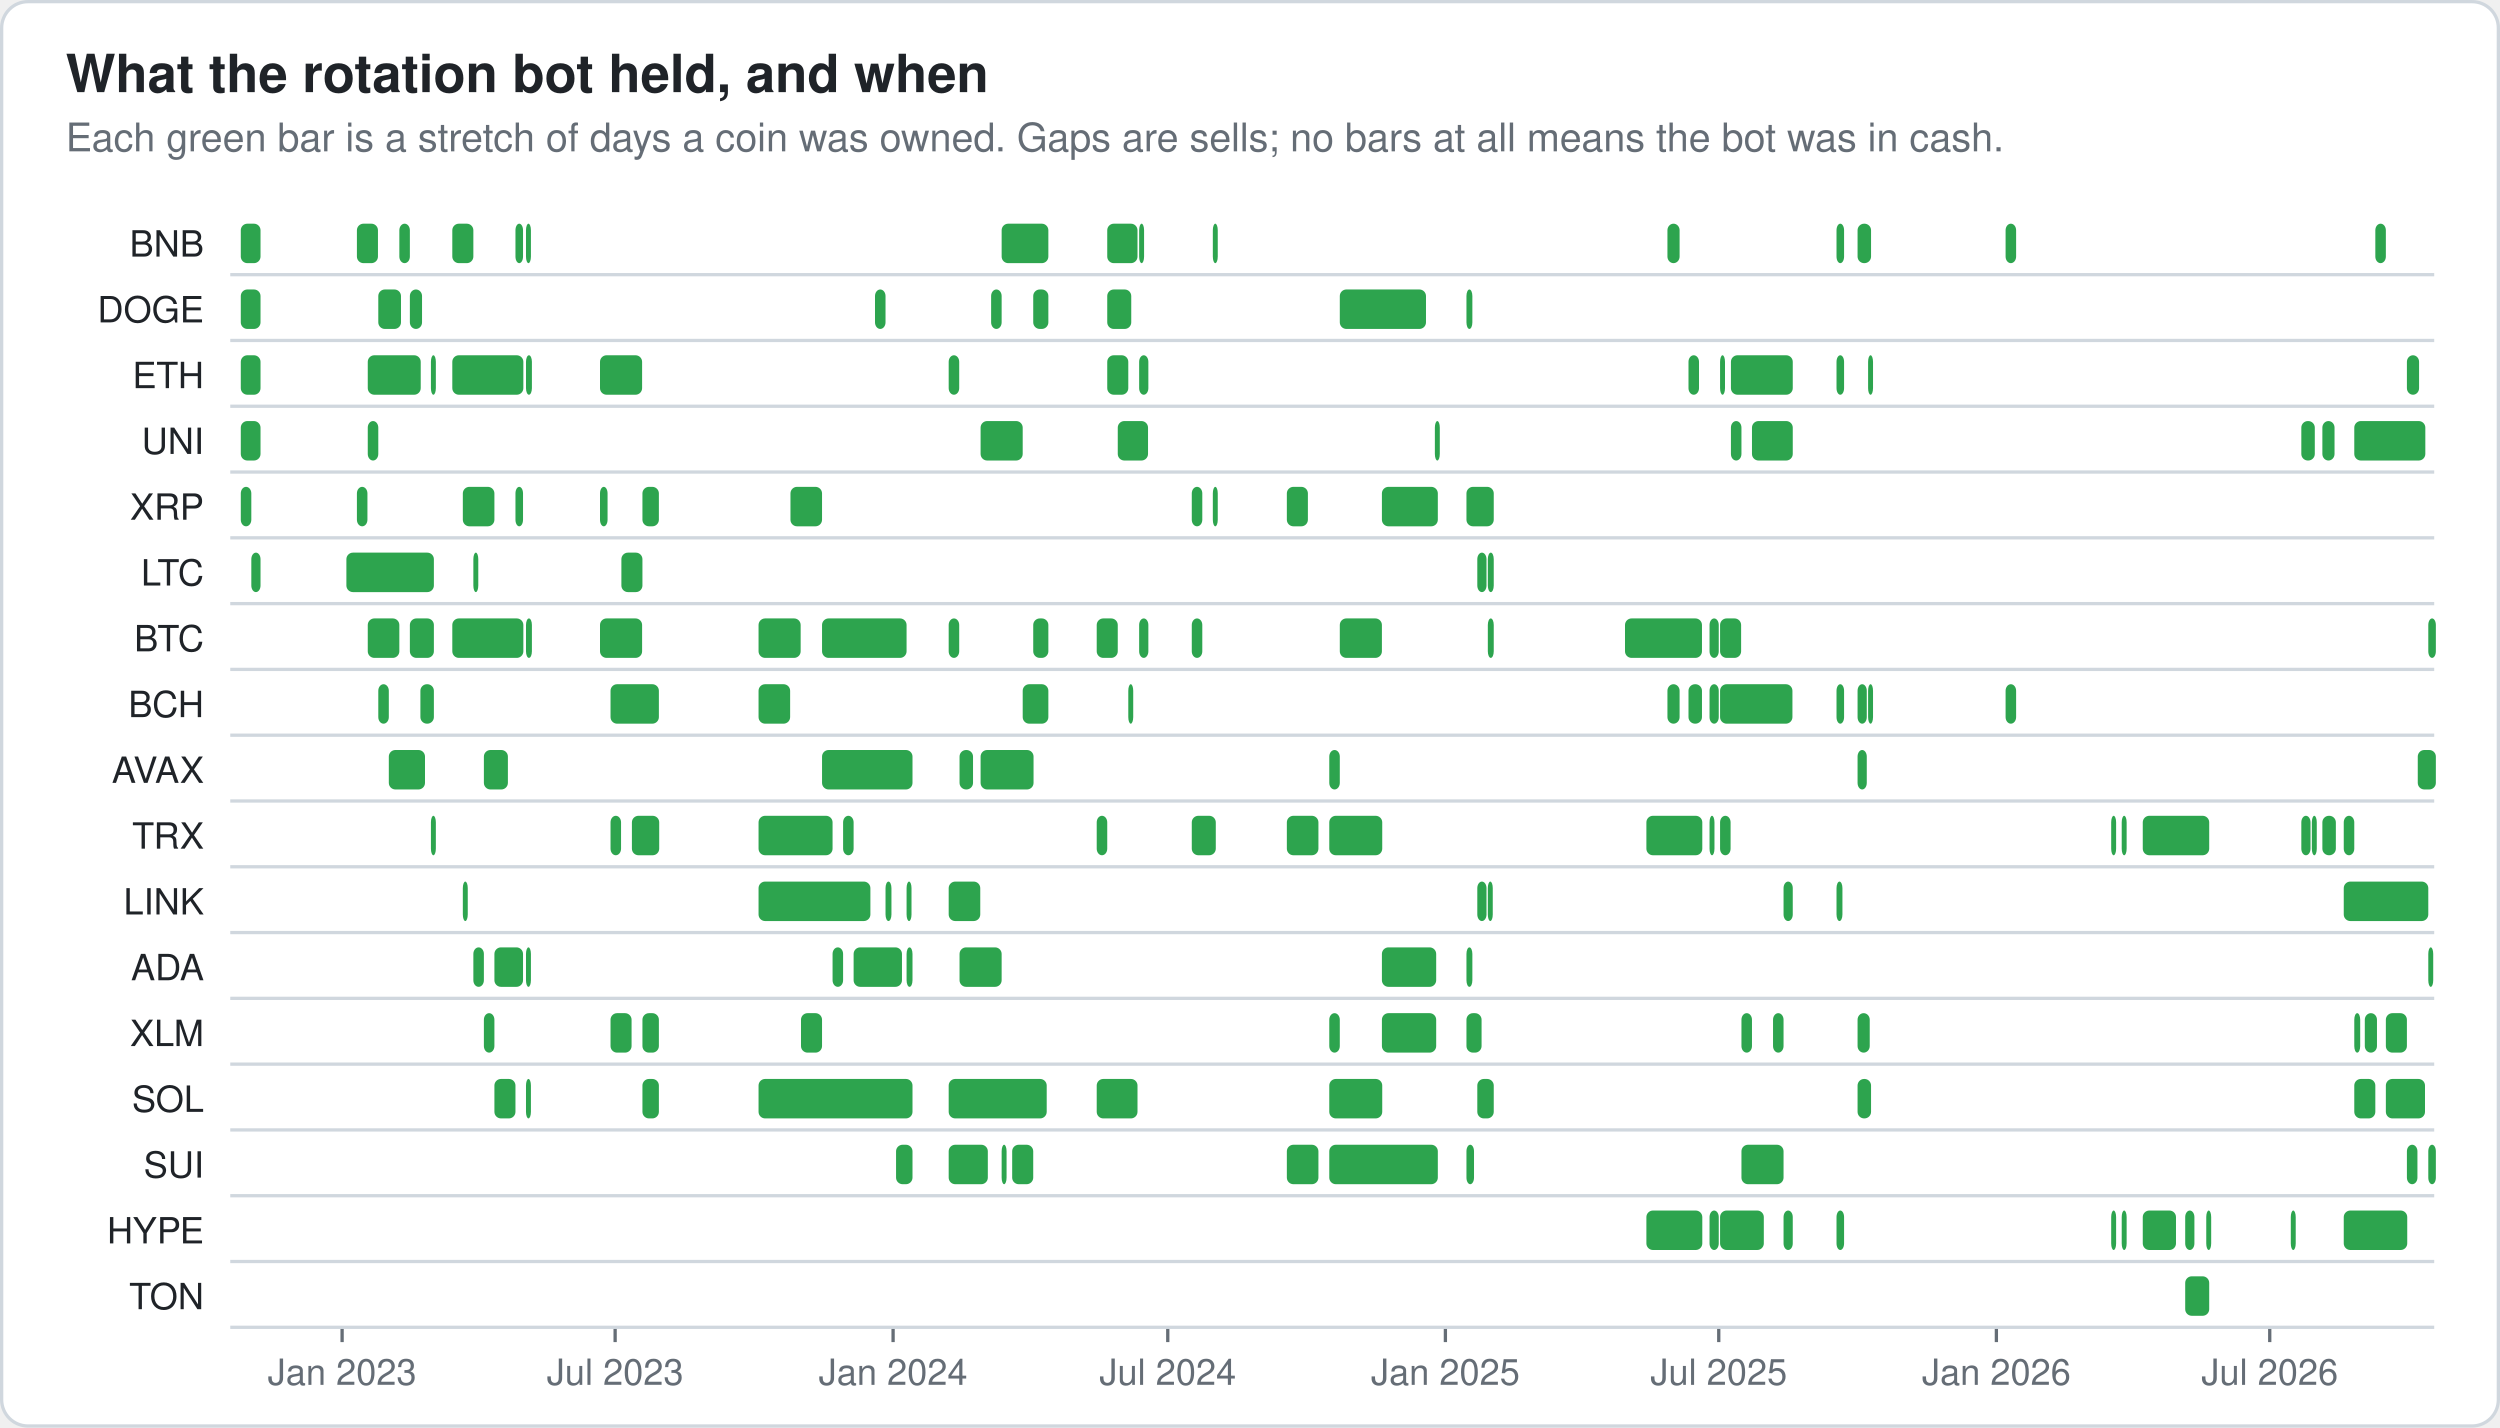
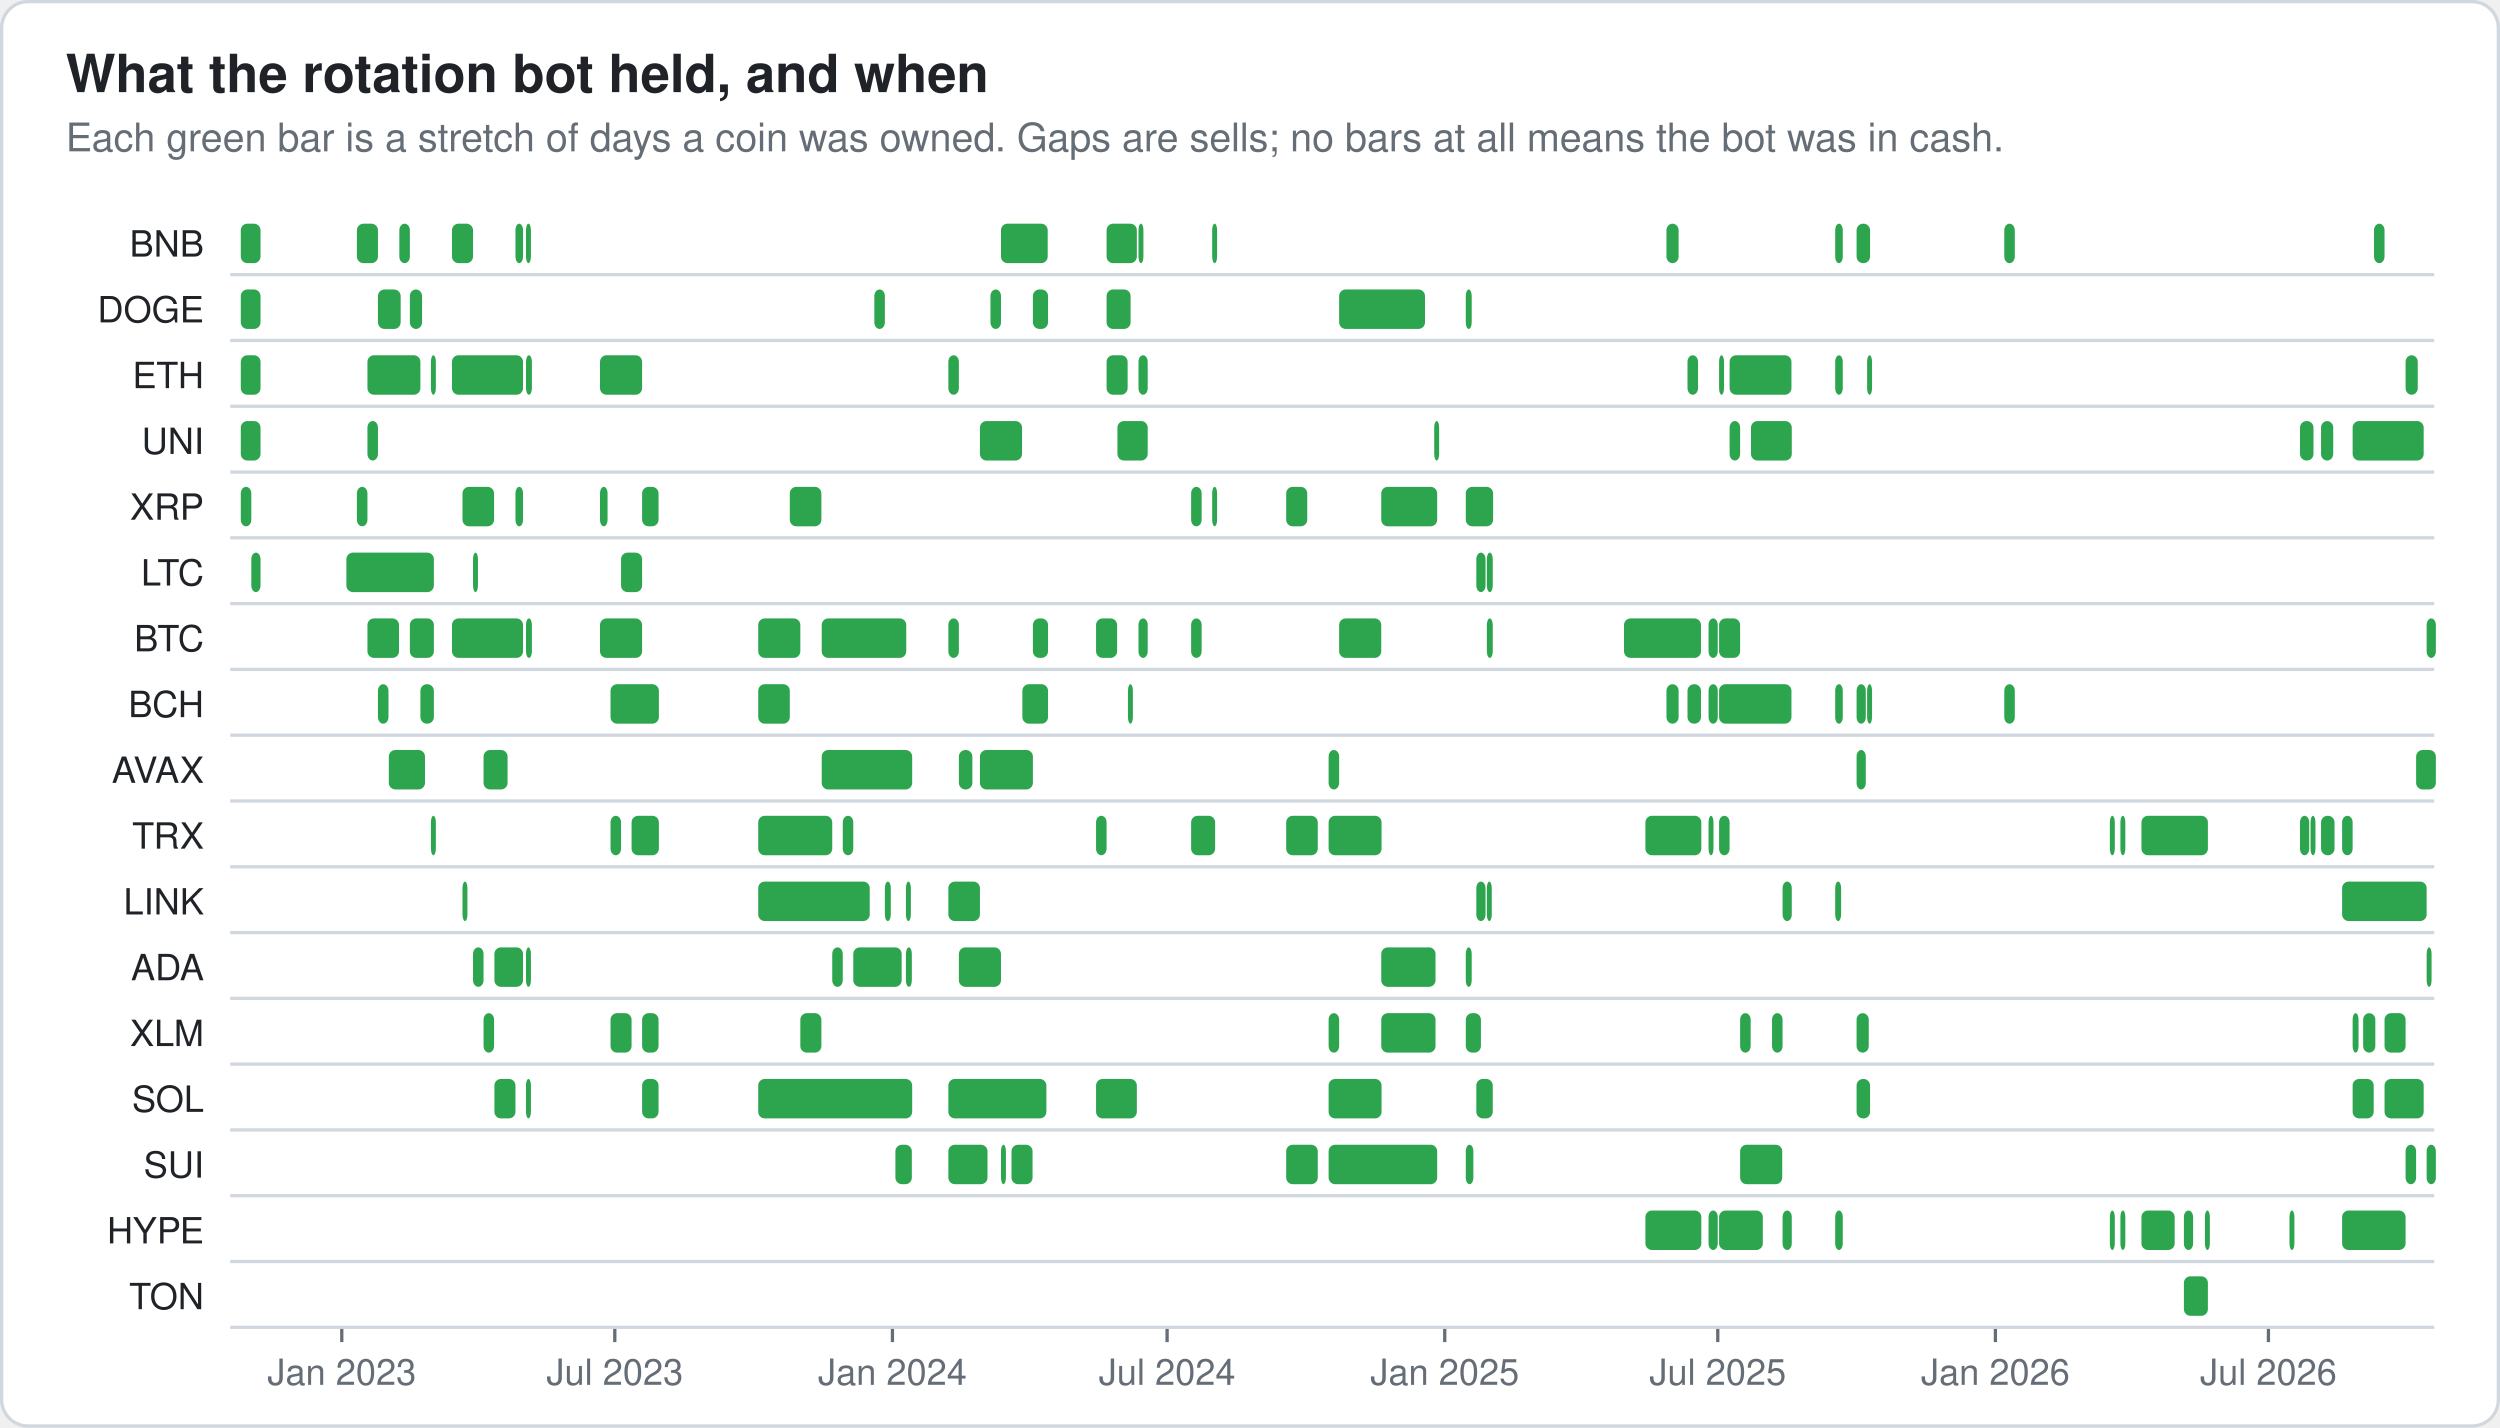
<svg xmlns="http://www.w3.org/2000/svg" width="760" height="434" viewBox="0 0 760 434" font-family="Helvetica, Arial, sans-serif">
  <rect x="0.5" y="0.5" width="759" height="433" rx="8" fill="#ffffff" stroke="#d0d7de" />
  <text x="20" y="28" font-size="16" font-weight="bold" fill="#1f2328">What the rotation bot held, and when</text>
  <text x="20" y="46" font-size="12" fill="#656d76">Each green bar is a stretch of days a coin was owned. Gaps are sells; no bars at all means the bot was in cash.</text>
  <text x="62" y="78" font-size="11" text-anchor="end" fill="#1f2328">BNB</text>
  <line x1="70" y1="83.5" x2="740" y2="83.5" stroke="#d0d7de" />
  <rect x="73.2" y="68" width="6.0" height="12" rx="2" fill="#2da44e" />
  <rect x="108.5" y="68" width="6.4" height="12" rx="2" fill="#2da44e" />
  <rect x="121.4" y="68" width="3.2" height="12" rx="2" fill="#2da44e" />
-   <rect x="137.5" y="68" width="6.4" height="12" rx="2" fill="#2da44e" />
+   <rect x="137.4" y="68" width="6.4" height="12" rx="2" fill="#2da44e" />
  <rect x="156.7" y="68" width="2.3" height="12" rx="2" fill="#2da44e" />
  <rect x="159.9" y="68" width="1.5" height="12" rx="2" fill="#2da44e" />
-   <rect x="304.5" y="68" width="14.2" height="12" rx="2" fill="#2da44e" />
-   <rect x="336.6" y="68" width="9.2" height="12" rx="2" fill="#2da44e" />
-   <rect x="346.3" y="68" width="1.5" height="12" rx="2" fill="#2da44e" />
-   <rect x="368.7" y="68" width="1.5" height="12" rx="2" fill="#2da44e" />
-   <rect x="506.9" y="68" width="3.7" height="12" rx="2" fill="#2da44e" />
-   <rect x="558.3" y="68" width="2.3" height="12" rx="2" fill="#2da44e" />
-   <rect x="564.7" y="68" width="4.1" height="12" rx="2" fill="#2da44e" />
-   <rect x="609.7" y="68" width="3.2" height="12" rx="2" fill="#2da44e" />
-   <rect x="722.1" y="68" width="3.2" height="12" rx="2" fill="#2da44e" />
+   <rect x="304.3" y="68" width="14.2" height="12" rx="2" fill="#2da44e" />
+   <rect x="336.4" y="68" width="9.2" height="12" rx="2" fill="#2da44e" />
+   <rect x="346.1" y="68" width="1.5" height="12" rx="2" fill="#2da44e" />
+   <rect x="368.5" y="68" width="1.5" height="12" rx="2" fill="#2da44e" />
+   <rect x="506.6" y="68" width="3.7" height="12" rx="2" fill="#2da44e" />
+   <rect x="557.9" y="68" width="2.3" height="12" rx="2" fill="#2da44e" />
+   <rect x="564.4" y="68" width="4.1" height="12" rx="2" fill="#2da44e" />
+   <rect x="609.3" y="68" width="3.2" height="12" rx="2" fill="#2da44e" />
+   <rect x="721.7" y="68" width="3.2" height="12" rx="2" fill="#2da44e" />
  <text x="62" y="98" font-size="11" text-anchor="end" fill="#1f2328">DOGE</text>
  <line x1="70" y1="103.5" x2="740" y2="103.5" stroke="#d0d7de" />
  <rect x="73.2" y="88" width="6.0" height="12" rx="2" fill="#2da44e" />
-   <rect x="115.0" y="88" width="6.9" height="12" rx="2" fill="#2da44e" />
+   <rect x="114.9" y="88" width="6.9" height="12" rx="2" fill="#2da44e" />
  <rect x="124.6" y="88" width="3.7" height="12" rx="2" fill="#2da44e" />
-   <rect x="266.0" y="88" width="3.2" height="12" rx="2" fill="#2da44e" />
-   <rect x="301.3" y="88" width="3.2" height="12" rx="2" fill="#2da44e" />
-   <rect x="314.1" y="88" width="4.6" height="12" rx="2" fill="#2da44e" />
-   <rect x="336.6" y="88" width="7.3" height="12" rx="2" fill="#2da44e" />
-   <rect x="407.3" y="88" width="26.2" height="12" rx="2" fill="#2da44e" />
-   <rect x="445.8" y="88" width="1.8" height="12" rx="2" fill="#2da44e" />
+   <rect x="265.8" y="88" width="3.2" height="12" rx="2" fill="#2da44e" />
+   <rect x="301.1" y="88" width="3.2" height="12" rx="2" fill="#2da44e" />
+   <rect x="314.0" y="88" width="4.6" height="12" rx="2" fill="#2da44e" />
+   <rect x="336.4" y="88" width="7.3" height="12" rx="2" fill="#2da44e" />
+   <rect x="407.1" y="88" width="26.1" height="12" rx="2" fill="#2da44e" />
+   <rect x="445.6" y="88" width="1.8" height="12" rx="2" fill="#2da44e" />
  <text x="62" y="118" font-size="11" text-anchor="end" fill="#1f2328">ETH</text>
  <line x1="70" y1="123.5" x2="740" y2="123.5" stroke="#d0d7de" />
  <rect x="73.2" y="108" width="6.0" height="12" rx="2" fill="#2da44e" />
-   <rect x="111.8" y="108" width="16.1" height="12" rx="2" fill="#2da44e" />
+   <rect x="111.7" y="108" width="16.1" height="12" rx="2" fill="#2da44e" />
  <rect x="131.0" y="108" width="1.5" height="12" rx="2" fill="#2da44e" />
-   <rect x="137.5" y="108" width="21.6" height="12" rx="2" fill="#2da44e" />
+   <rect x="137.4" y="108" width="21.6" height="12" rx="2" fill="#2da44e" />
  <rect x="159.9" y="108" width="1.8" height="12" rx="2" fill="#2da44e" />
  <rect x="182.4" y="108" width="12.8" height="12" rx="2" fill="#2da44e" />
-   <rect x="288.4" y="108" width="3.2" height="12" rx="2" fill="#2da44e" />
-   <rect x="336.6" y="108" width="6.4" height="12" rx="2" fill="#2da44e" />
-   <rect x="346.3" y="108" width="2.8" height="12" rx="2" fill="#2da44e" />
-   <rect x="513.3" y="108" width="3.2" height="12" rx="2" fill="#2da44e" />
-   <rect x="522.9" y="108" width="1.5" height="12" rx="2" fill="#2da44e" />
-   <rect x="526.2" y="108" width="18.8" height="12" rx="2" fill="#2da44e" />
-   <rect x="558.3" y="108" width="2.3" height="12" rx="2" fill="#2da44e" />
-   <rect x="567.9" y="108" width="1.5" height="12" rx="2" fill="#2da44e" />
-   <rect x="731.7" y="108" width="3.7" height="12" rx="2" fill="#2da44e" />
+   <rect x="288.3" y="108" width="3.2" height="12" rx="2" fill="#2da44e" />
+   <rect x="336.4" y="108" width="6.4" height="12" rx="2" fill="#2da44e" />
+   <rect x="346.1" y="108" width="2.8" height="12" rx="2" fill="#2da44e" />
+   <rect x="513.0" y="108" width="3.2" height="12" rx="2" fill="#2da44e" />
+   <rect x="522.6" y="108" width="1.5" height="12" rx="2" fill="#2da44e" />
+   <rect x="525.8" y="108" width="18.8" height="12" rx="2" fill="#2da44e" />
+   <rect x="557.9" y="108" width="2.3" height="12" rx="2" fill="#2da44e" />
+   <rect x="567.6" y="108" width="1.5" height="12" rx="2" fill="#2da44e" />
+   <rect x="731.3" y="108" width="3.7" height="12" rx="2" fill="#2da44e" />
  <text x="62" y="138" font-size="11" text-anchor="end" fill="#1f2328">UNI</text>
  <line x1="70" y1="143.5" x2="740" y2="143.5" stroke="#d0d7de" />
  <rect x="73.2" y="128" width="6.0" height="12" rx="2" fill="#2da44e" />
-   <rect x="111.8" y="128" width="3.2" height="12" rx="2" fill="#2da44e" />
-   <rect x="298.1" y="128" width="12.8" height="12" rx="2" fill="#2da44e" />
-   <rect x="339.8" y="128" width="9.2" height="12" rx="2" fill="#2da44e" />
-   <rect x="436.2" y="128" width="1.5" height="12" rx="2" fill="#2da44e" />
-   <rect x="526.2" y="128" width="3.2" height="12" rx="2" fill="#2da44e" />
-   <rect x="532.6" y="128" width="12.4" height="12" rx="2" fill="#2da44e" />
-   <rect x="699.6" y="128" width="4.1" height="12" rx="2" fill="#2da44e" />
-   <rect x="706.0" y="128" width="3.7" height="12" rx="2" fill="#2da44e" />
-   <rect x="715.7" y="128" width="21.6" height="12" rx="2" fill="#2da44e" />
+   <rect x="111.7" y="128" width="3.2" height="12" rx="2" fill="#2da44e" />
+   <rect x="297.9" y="128" width="12.8" height="12" rx="2" fill="#2da44e" />
+   <rect x="339.7" y="128" width="9.2" height="12" rx="2" fill="#2da44e" />
+   <rect x="436.0" y="128" width="1.5" height="12" rx="2" fill="#2da44e" />
+   <rect x="525.8" y="128" width="3.2" height="12" rx="2" fill="#2da44e" />
+   <rect x="532.3" y="128" width="12.4" height="12" rx="2" fill="#2da44e" />
+   <rect x="699.2" y="128" width="4.1" height="12" rx="2" fill="#2da44e" />
+   <rect x="705.6" y="128" width="3.7" height="12" rx="2" fill="#2da44e" />
+   <rect x="715.2" y="128" width="21.6" height="12" rx="2" fill="#2da44e" />
  <text x="62" y="158" font-size="11" text-anchor="end" fill="#1f2328">XRP</text>
  <line x1="70" y1="163.5" x2="740" y2="163.5" stroke="#d0d7de" />
  <rect x="73.2" y="148" width="3.2" height="12" rx="2" fill="#2da44e" />
  <rect x="108.5" y="148" width="3.2" height="12" rx="2" fill="#2da44e" />
-   <rect x="140.7" y="148" width="9.6" height="12" rx="2" fill="#2da44e" />
+   <rect x="140.6" y="148" width="9.6" height="12" rx="2" fill="#2da44e" />
  <rect x="156.7" y="148" width="2.3" height="12" rx="2" fill="#2da44e" />
  <rect x="182.4" y="148" width="2.3" height="12" rx="2" fill="#2da44e" />
-   <rect x="195.3" y="148" width="5.0" height="12" rx="2" fill="#2da44e" />
-   <rect x="240.3" y="148" width="9.6" height="12" rx="2" fill="#2da44e" />
-   <rect x="362.3" y="148" width="3.2" height="12" rx="2" fill="#2da44e" />
-   <rect x="368.7" y="148" width="1.5" height="12" rx="2" fill="#2da44e" />
-   <rect x="391.2" y="148" width="6.4" height="12" rx="2" fill="#2da44e" />
-   <rect x="420.1" y="148" width="17.0" height="12" rx="2" fill="#2da44e" />
-   <rect x="445.8" y="148" width="8.3" height="12" rx="2" fill="#2da44e" />
+   <rect x="195.2" y="148" width="5.0" height="12" rx="2" fill="#2da44e" />
+   <rect x="240.1" y="148" width="9.6" height="12" rx="2" fill="#2da44e" />
+   <rect x="362.1" y="148" width="3.2" height="12" rx="2" fill="#2da44e" />
+   <rect x="368.5" y="148" width="1.5" height="12" rx="2" fill="#2da44e" />
+   <rect x="391.0" y="148" width="6.4" height="12" rx="2" fill="#2da44e" />
+   <rect x="419.9" y="148" width="17.0" height="12" rx="2" fill="#2da44e" />
+   <rect x="445.6" y="148" width="8.3" height="12" rx="2" fill="#2da44e" />
  <text x="62" y="178" font-size="11" text-anchor="end" fill="#1f2328">LTC</text>
  <line x1="70" y1="183.5" x2="740" y2="183.5" stroke="#d0d7de" />
  <rect x="76.4" y="168" width="2.8" height="12" rx="2" fill="#2da44e" />
  <rect x="105.3" y="168" width="26.6" height="12" rx="2" fill="#2da44e" />
-   <rect x="143.9" y="168" width="1.5" height="12" rx="2" fill="#2da44e" />
-   <rect x="188.9" y="168" width="6.4" height="12" rx="2" fill="#2da44e" />
-   <rect x="449.1" y="168" width="2.8" height="12" rx="2" fill="#2da44e" />
-   <rect x="452.3" y="168" width="1.8" height="12" rx="2" fill="#2da44e" />
+   <rect x="143.8" y="168" width="1.5" height="12" rx="2" fill="#2da44e" />
+   <rect x="188.8" y="168" width="6.4" height="12" rx="2" fill="#2da44e" />
+   <rect x="448.8" y="168" width="2.8" height="12" rx="2" fill="#2da44e" />
+   <rect x="452.0" y="168" width="1.8" height="12" rx="2" fill="#2da44e" />
  <text x="62" y="198" font-size="11" text-anchor="end" fill="#1f2328">BTC</text>
  <line x1="70" y1="203.5" x2="740" y2="203.5" stroke="#d0d7de" />
-   <rect x="111.8" y="188" width="9.6" height="12" rx="2" fill="#2da44e" />
+   <rect x="111.7" y="188" width="9.6" height="12" rx="2" fill="#2da44e" />
  <rect x="124.6" y="188" width="7.3" height="12" rx="2" fill="#2da44e" />
-   <rect x="137.5" y="188" width="21.6" height="12" rx="2" fill="#2da44e" />
+   <rect x="137.4" y="188" width="21.6" height="12" rx="2" fill="#2da44e" />
  <rect x="159.9" y="188" width="1.8" height="12" rx="2" fill="#2da44e" />
  <rect x="182.4" y="188" width="12.8" height="12" rx="2" fill="#2da44e" />
-   <rect x="230.6" y="188" width="12.8" height="12" rx="2" fill="#2da44e" />
-   <rect x="249.9" y="188" width="25.7" height="12" rx="2" fill="#2da44e" />
-   <rect x="288.4" y="188" width="3.2" height="12" rx="2" fill="#2da44e" />
-   <rect x="314.1" y="188" width="4.6" height="12" rx="2" fill="#2da44e" />
-   <rect x="333.4" y="188" width="6.4" height="12" rx="2" fill="#2da44e" />
-   <rect x="346.3" y="188" width="2.8" height="12" rx="2" fill="#2da44e" />
-   <rect x="362.3" y="188" width="3.2" height="12" rx="2" fill="#2da44e" />
-   <rect x="407.3" y="188" width="12.8" height="12" rx="2" fill="#2da44e" />
-   <rect x="452.3" y="188" width="1.8" height="12" rx="2" fill="#2da44e" />
-   <rect x="494.0" y="188" width="23.4" height="12" rx="2" fill="#2da44e" />
-   <rect x="519.7" y="188" width="2.8" height="12" rx="2" fill="#2da44e" />
-   <rect x="522.9" y="188" width="6.4" height="12" rx="2" fill="#2da44e" />
-   <rect x="738.2" y="188" width="2.3" height="12" rx="2" fill="#2da44e" />
+   <rect x="230.5" y="188" width="12.8" height="12" rx="2" fill="#2da44e" />
+   <rect x="249.8" y="188" width="25.7" height="12" rx="2" fill="#2da44e" />
+   <rect x="288.3" y="188" width="3.2" height="12" rx="2" fill="#2da44e" />
+   <rect x="314.0" y="188" width="4.6" height="12" rx="2" fill="#2da44e" />
+   <rect x="333.2" y="188" width="6.4" height="12" rx="2" fill="#2da44e" />
+   <rect x="346.1" y="188" width="2.8" height="12" rx="2" fill="#2da44e" />
+   <rect x="362.1" y="188" width="3.2" height="12" rx="2" fill="#2da44e" />
+   <rect x="407.1" y="188" width="12.8" height="12" rx="2" fill="#2da44e" />
+   <rect x="452.0" y="188" width="1.8" height="12" rx="2" fill="#2da44e" />
+   <rect x="493.7" y="188" width="23.4" height="12" rx="2" fill="#2da44e" />
+   <rect x="519.4" y="188" width="2.8" height="12" rx="2" fill="#2da44e" />
+   <rect x="522.6" y="188" width="6.4" height="12" rx="2" fill="#2da44e" />
+   <rect x="737.7" y="188" width="2.8" height="12" rx="2" fill="#2da44e" />
  <text x="62" y="218" font-size="11" text-anchor="end" fill="#1f2328">BCH</text>
  <line x1="70" y1="223.5" x2="740" y2="223.5" stroke="#d0d7de" />
-   <rect x="115.0" y="208" width="3.2" height="12" rx="2" fill="#2da44e" />
+   <rect x="114.9" y="208" width="3.2" height="12" rx="2" fill="#2da44e" />
  <rect x="127.8" y="208" width="4.1" height="12" rx="2" fill="#2da44e" />
  <rect x="185.6" y="208" width="14.7" height="12" rx="2" fill="#2da44e" />
-   <rect x="230.6" y="208" width="9.6" height="12" rx="2" fill="#2da44e" />
-   <rect x="310.9" y="208" width="7.8" height="12" rx="2" fill="#2da44e" />
-   <rect x="343.0" y="208" width="1.5" height="12" rx="2" fill="#2da44e" />
-   <rect x="506.9" y="208" width="3.7" height="12" rx="2" fill="#2da44e" />
-   <rect x="513.3" y="208" width="4.1" height="12" rx="2" fill="#2da44e" />
-   <rect x="519.7" y="208" width="2.8" height="12" rx="2" fill="#2da44e" />
-   <rect x="522.9" y="208" width="22.0" height="12" rx="2" fill="#2da44e" />
-   <rect x="558.3" y="208" width="2.3" height="12" rx="2" fill="#2da44e" />
-   <rect x="564.7" y="208" width="2.8" height="12" rx="2" fill="#2da44e" />
-   <rect x="567.9" y="208" width="1.5" height="12" rx="2" fill="#2da44e" />
-   <rect x="609.7" y="208" width="3.2" height="12" rx="2" fill="#2da44e" />
+   <rect x="230.5" y="208" width="9.6" height="12" rx="2" fill="#2da44e" />
+   <rect x="310.8" y="208" width="7.8" height="12" rx="2" fill="#2da44e" />
+   <rect x="342.9" y="208" width="1.5" height="12" rx="2" fill="#2da44e" />
+   <rect x="506.6" y="208" width="3.7" height="12" rx="2" fill="#2da44e" />
+   <rect x="513.0" y="208" width="4.1" height="12" rx="2" fill="#2da44e" />
+   <rect x="519.4" y="208" width="2.8" height="12" rx="2" fill="#2da44e" />
+   <rect x="522.6" y="208" width="22.0" height="12" rx="2" fill="#2da44e" />
+   <rect x="557.9" y="208" width="2.3" height="12" rx="2" fill="#2da44e" />
+   <rect x="564.4" y="208" width="2.8" height="12" rx="2" fill="#2da44e" />
+   <rect x="567.6" y="208" width="1.5" height="12" rx="2" fill="#2da44e" />
+   <rect x="609.3" y="208" width="3.2" height="12" rx="2" fill="#2da44e" />
  <text x="62" y="238" font-size="11" text-anchor="end" fill="#1f2328">AVAX</text>
  <line x1="70" y1="243.5" x2="740" y2="243.5" stroke="#d0d7de" />
  <rect x="118.2" y="228" width="11.0" height="12" rx="2" fill="#2da44e" />
-   <rect x="147.1" y="228" width="7.3" height="12" rx="2" fill="#2da44e" />
-   <rect x="249.9" y="228" width="27.5" height="12" rx="2" fill="#2da44e" />
-   <rect x="291.7" y="228" width="4.1" height="12" rx="2" fill="#2da44e" />
-   <rect x="298.1" y="228" width="16.1" height="12" rx="2" fill="#2da44e" />
-   <rect x="404.1" y="228" width="3.2" height="12" rx="2" fill="#2da44e" />
-   <rect x="564.7" y="228" width="2.8" height="12" rx="2" fill="#2da44e" />
-   <rect x="735.0" y="228" width="5.5" height="12" rx="2" fill="#2da44e" />
+   <rect x="147.0" y="228" width="7.3" height="12" rx="2" fill="#2da44e" />
+   <rect x="249.8" y="228" width="27.5" height="12" rx="2" fill="#2da44e" />
+   <rect x="291.5" y="228" width="4.1" height="12" rx="2" fill="#2da44e" />
+   <rect x="297.9" y="228" width="16.1" height="12" rx="2" fill="#2da44e" />
+   <rect x="403.9" y="228" width="3.2" height="12" rx="2" fill="#2da44e" />
+   <rect x="564.4" y="228" width="2.8" height="12" rx="2" fill="#2da44e" />
+   <rect x="734.5" y="228" width="6.0" height="12" rx="2" fill="#2da44e" />
  <text x="62" y="258" font-size="11" text-anchor="end" fill="#1f2328">TRX</text>
  <line x1="70" y1="263.5" x2="740" y2="263.5" stroke="#d0d7de" />
  <rect x="131.0" y="248" width="1.5" height="12" rx="2" fill="#2da44e" />
  <rect x="185.6" y="248" width="3.2" height="12" rx="2" fill="#2da44e" />
-   <rect x="192.1" y="248" width="8.3" height="12" rx="2" fill="#2da44e" />
-   <rect x="230.6" y="248" width="22.5" height="12" rx="2" fill="#2da44e" />
-   <rect x="256.3" y="248" width="3.2" height="12" rx="2" fill="#2da44e" />
-   <rect x="333.4" y="248" width="3.2" height="12" rx="2" fill="#2da44e" />
-   <rect x="362.3" y="248" width="7.3" height="12" rx="2" fill="#2da44e" />
-   <rect x="391.2" y="248" width="9.6" height="12" rx="2" fill="#2da44e" />
-   <rect x="404.1" y="248" width="16.1" height="12" rx="2" fill="#2da44e" />
-   <rect x="500.5" y="248" width="17.0" height="12" rx="2" fill="#2da44e" />
-   <rect x="519.7" y="248" width="1.5" height="12" rx="2" fill="#2da44e" />
-   <rect x="522.9" y="248" width="3.2" height="12" rx="2" fill="#2da44e" />
-   <rect x="641.8" y="248" width="1.5" height="12" rx="2" fill="#2da44e" />
-   <rect x="645.0" y="248" width="1.5" height="12" rx="2" fill="#2da44e" />
-   <rect x="651.4" y="248" width="20.2" height="12" rx="2" fill="#2da44e" />
-   <rect x="699.6" y="248" width="2.8" height="12" rx="2" fill="#2da44e" />
-   <rect x="702.8" y="248" width="1.5" height="12" rx="2" fill="#2da44e" />
-   <rect x="706.0" y="248" width="4.1" height="12" rx="2" fill="#2da44e" />
-   <rect x="712.5" y="248" width="3.2" height="12" rx="2" fill="#2da44e" />
+   <rect x="192.0" y="248" width="8.3" height="12" rx="2" fill="#2da44e" />
+   <rect x="230.5" y="248" width="22.5" height="12" rx="2" fill="#2da44e" />
+   <rect x="256.2" y="248" width="3.2" height="12" rx="2" fill="#2da44e" />
+   <rect x="333.2" y="248" width="3.2" height="12" rx="2" fill="#2da44e" />
+   <rect x="362.1" y="248" width="7.3" height="12" rx="2" fill="#2da44e" />
+   <rect x="391.0" y="248" width="9.6" height="12" rx="2" fill="#2da44e" />
+   <rect x="403.9" y="248" width="16.1" height="12" rx="2" fill="#2da44e" />
+   <rect x="500.2" y="248" width="17.0" height="12" rx="2" fill="#2da44e" />
+   <rect x="519.4" y="248" width="1.5" height="12" rx="2" fill="#2da44e" />
+   <rect x="522.6" y="248" width="3.2" height="12" rx="2" fill="#2da44e" />
+   <rect x="641.4" y="248" width="1.5" height="12" rx="2" fill="#2da44e" />
+   <rect x="644.6" y="248" width="1.5" height="12" rx="2" fill="#2da44e" />
+   <rect x="651.0" y="248" width="20.2" height="12" rx="2" fill="#2da44e" />
+   <rect x="699.2" y="248" width="2.8" height="12" rx="2" fill="#2da44e" />
+   <rect x="702.4" y="248" width="1.5" height="12" rx="2" fill="#2da44e" />
+   <rect x="705.6" y="248" width="4.1" height="12" rx="2" fill="#2da44e" />
+   <rect x="712.0" y="248" width="3.2" height="12" rx="2" fill="#2da44e" />
  <text x="62" y="278" font-size="11" text-anchor="end" fill="#1f2328">LINK</text>
  <line x1="70" y1="283.5" x2="740" y2="283.5" stroke="#d0d7de" />
-   <rect x="140.7" y="268" width="1.5" height="12" rx="2" fill="#2da44e" />
-   <rect x="230.6" y="268" width="34.0" height="12" rx="2" fill="#2da44e" />
-   <rect x="269.2" y="268" width="1.8" height="12" rx="2" fill="#2da44e" />
-   <rect x="275.6" y="268" width="1.5" height="12" rx="2" fill="#2da44e" />
-   <rect x="288.4" y="268" width="9.6" height="12" rx="2" fill="#2da44e" />
-   <rect x="449.1" y="268" width="2.8" height="12" rx="2" fill="#2da44e" />
-   <rect x="452.3" y="268" width="1.5" height="12" rx="2" fill="#2da44e" />
-   <rect x="542.2" y="268" width="2.8" height="12" rx="2" fill="#2da44e" />
-   <rect x="558.3" y="268" width="1.8" height="12" rx="2" fill="#2da44e" />
-   <rect x="712.5" y="268" width="25.7" height="12" rx="2" fill="#2da44e" />
+   <rect x="140.6" y="268" width="1.5" height="12" rx="2" fill="#2da44e" />
+   <rect x="230.5" y="268" width="33.9" height="12" rx="2" fill="#2da44e" />
+   <rect x="269.0" y="268" width="1.8" height="12" rx="2" fill="#2da44e" />
+   <rect x="275.4" y="268" width="1.5" height="12" rx="2" fill="#2da44e" />
+   <rect x="288.3" y="268" width="9.6" height="12" rx="2" fill="#2da44e" />
+   <rect x="448.8" y="268" width="2.8" height="12" rx="2" fill="#2da44e" />
+   <rect x="452.0" y="268" width="1.5" height="12" rx="2" fill="#2da44e" />
+   <rect x="541.9" y="268" width="2.8" height="12" rx="2" fill="#2da44e" />
+   <rect x="557.9" y="268" width="1.8" height="12" rx="2" fill="#2da44e" />
+   <rect x="712.0" y="268" width="25.7" height="12" rx="2" fill="#2da44e" />
  <text x="62" y="298" font-size="11" text-anchor="end" fill="#1f2328">ADA</text>
  <line x1="70" y1="303.5" x2="740" y2="303.5" stroke="#d0d7de" />
-   <rect x="143.9" y="288" width="3.2" height="12" rx="2" fill="#2da44e" />
+   <rect x="143.8" y="288" width="3.2" height="12" rx="2" fill="#2da44e" />
  <rect x="150.3" y="288" width="8.7" height="12" rx="2" fill="#2da44e" />
  <rect x="159.9" y="288" width="1.5" height="12" rx="2" fill="#2da44e" />
-   <rect x="253.1" y="288" width="3.2" height="12" rx="2" fill="#2da44e" />
-   <rect x="259.5" y="288" width="14.7" height="12" rx="2" fill="#2da44e" />
-   <rect x="275.6" y="288" width="1.8" height="12" rx="2" fill="#2da44e" />
-   <rect x="291.7" y="288" width="12.8" height="12" rx="2" fill="#2da44e" />
-   <rect x="420.1" y="288" width="16.5" height="12" rx="2" fill="#2da44e" />
-   <rect x="445.8" y="288" width="1.8" height="12" rx="2" fill="#2da44e" />
-   <rect x="738.2" y="288" width="1.5" height="12" rx="2" fill="#2da44e" />
+   <rect x="253.0" y="288" width="3.2" height="12" rx="2" fill="#2da44e" />
+   <rect x="259.4" y="288" width="14.7" height="12" rx="2" fill="#2da44e" />
+   <rect x="275.4" y="288" width="1.8" height="12" rx="2" fill="#2da44e" />
+   <rect x="291.5" y="288" width="12.8" height="12" rx="2" fill="#2da44e" />
+   <rect x="419.9" y="288" width="16.5" height="12" rx="2" fill="#2da44e" />
+   <rect x="445.6" y="288" width="1.8" height="12" rx="2" fill="#2da44e" />
+   <rect x="737.7" y="288" width="1.5" height="12" rx="2" fill="#2da44e" />
  <text x="62" y="318" font-size="11" text-anchor="end" fill="#1f2328">XLM</text>
  <line x1="70" y1="323.5" x2="740" y2="323.5" stroke="#d0d7de" />
-   <rect x="147.1" y="308" width="3.2" height="12" rx="2" fill="#2da44e" />
+   <rect x="147.0" y="308" width="3.2" height="12" rx="2" fill="#2da44e" />
  <rect x="185.6" y="308" width="6.4" height="12" rx="2" fill="#2da44e" />
-   <rect x="195.3" y="308" width="5.0" height="12" rx="2" fill="#2da44e" />
-   <rect x="243.5" y="308" width="6.4" height="12" rx="2" fill="#2da44e" />
-   <rect x="404.1" y="308" width="3.2" height="12" rx="2" fill="#2da44e" />
-   <rect x="420.1" y="308" width="16.5" height="12" rx="2" fill="#2da44e" />
-   <rect x="445.8" y="308" width="4.6" height="12" rx="2" fill="#2da44e" />
-   <rect x="529.4" y="308" width="3.2" height="12" rx="2" fill="#2da44e" />
-   <rect x="539.0" y="308" width="3.2" height="12" rx="2" fill="#2da44e" />
-   <rect x="564.7" y="308" width="3.7" height="12" rx="2" fill="#2da44e" />
-   <rect x="715.7" y="308" width="1.8" height="12" rx="2" fill="#2da44e" />
-   <rect x="718.9" y="308" width="3.7" height="12" rx="2" fill="#2da44e" />
-   <rect x="725.3" y="308" width="6.4" height="12" rx="2" fill="#2da44e" />
+   <rect x="195.2" y="308" width="5.0" height="12" rx="2" fill="#2da44e" />
+   <rect x="243.3" y="308" width="6.4" height="12" rx="2" fill="#2da44e" />
+   <rect x="403.9" y="308" width="3.2" height="12" rx="2" fill="#2da44e" />
+   <rect x="419.9" y="308" width="16.5" height="12" rx="2" fill="#2da44e" />
+   <rect x="445.6" y="308" width="4.6" height="12" rx="2" fill="#2da44e" />
+   <rect x="529.0" y="308" width="3.2" height="12" rx="2" fill="#2da44e" />
+   <rect x="538.7" y="308" width="3.2" height="12" rx="2" fill="#2da44e" />
+   <rect x="564.4" y="308" width="3.7" height="12" rx="2" fill="#2da44e" />
+   <rect x="715.2" y="308" width="1.8" height="12" rx="2" fill="#2da44e" />
+   <rect x="718.4" y="308" width="3.7" height="12" rx="2" fill="#2da44e" />
+   <rect x="724.9" y="308" width="6.4" height="12" rx="2" fill="#2da44e" />
  <text x="62" y="338" font-size="11" text-anchor="end" fill="#1f2328">SOL</text>
  <line x1="70" y1="343.5" x2="740" y2="343.5" stroke="#d0d7de" />
  <rect x="150.3" y="328" width="6.4" height="12" rx="2" fill="#2da44e" />
  <rect x="159.9" y="328" width="1.5" height="12" rx="2" fill="#2da44e" />
-   <rect x="195.3" y="328" width="5.0" height="12" rx="2" fill="#2da44e" />
-   <rect x="230.6" y="328" width="46.8" height="12" rx="2" fill="#2da44e" />
-   <rect x="288.4" y="328" width="29.8" height="12" rx="2" fill="#2da44e" />
-   <rect x="333.4" y="328" width="12.4" height="12" rx="2" fill="#2da44e" />
-   <rect x="404.1" y="328" width="16.1" height="12" rx="2" fill="#2da44e" />
-   <rect x="449.1" y="328" width="5.0" height="12" rx="2" fill="#2da44e" />
-   <rect x="564.7" y="328" width="4.1" height="12" rx="2" fill="#2da44e" />
-   <rect x="715.7" y="328" width="6.4" height="12" rx="2" fill="#2da44e" />
-   <rect x="725.3" y="328" width="11.9" height="12" rx="2" fill="#2da44e" />
+   <rect x="195.2" y="328" width="5.0" height="12" rx="2" fill="#2da44e" />
+   <rect x="230.5" y="328" width="46.8" height="12" rx="2" fill="#2da44e" />
+   <rect x="288.3" y="328" width="29.8" height="12" rx="2" fill="#2da44e" />
+   <rect x="333.2" y="328" width="12.4" height="12" rx="2" fill="#2da44e" />
+   <rect x="403.9" y="328" width="16.1" height="12" rx="2" fill="#2da44e" />
+   <rect x="448.8" y="328" width="5.0" height="12" rx="2" fill="#2da44e" />
+   <rect x="564.4" y="328" width="4.1" height="12" rx="2" fill="#2da44e" />
+   <rect x="715.2" y="328" width="6.4" height="12" rx="2" fill="#2da44e" />
+   <rect x="724.9" y="328" width="11.9" height="12" rx="2" fill="#2da44e" />
  <text x="62" y="358" font-size="11" text-anchor="end" fill="#1f2328">SUI</text>
  <line x1="70" y1="363.5" x2="740" y2="363.5" stroke="#d0d7de" />
-   <rect x="272.4" y="348" width="5.0" height="12" rx="2" fill="#2da44e" />
-   <rect x="288.4" y="348" width="11.9" height="12" rx="2" fill="#2da44e" />
-   <rect x="304.5" y="348" width="1.5" height="12" rx="2" fill="#2da44e" />
-   <rect x="307.7" y="348" width="6.4" height="12" rx="2" fill="#2da44e" />
-   <rect x="391.2" y="348" width="9.6" height="12" rx="2" fill="#2da44e" />
-   <rect x="404.1" y="348" width="33.0" height="12" rx="2" fill="#2da44e" />
-   <rect x="445.8" y="348" width="2.3" height="12" rx="2" fill="#2da44e" />
-   <rect x="529.4" y="348" width="12.8" height="12" rx="2" fill="#2da44e" />
-   <rect x="731.7" y="348" width="3.2" height="12" rx="2" fill="#2da44e" />
-   <rect x="738.2" y="348" width="2.3" height="12" rx="2" fill="#2da44e" />
+   <rect x="272.2" y="348" width="5.0" height="12" rx="2" fill="#2da44e" />
+   <rect x="288.3" y="348" width="11.9" height="12" rx="2" fill="#2da44e" />
+   <rect x="304.3" y="348" width="1.5" height="12" rx="2" fill="#2da44e" />
+   <rect x="307.5" y="348" width="6.4" height="12" rx="2" fill="#2da44e" />
+   <rect x="391.0" y="348" width="9.6" height="12" rx="2" fill="#2da44e" />
+   <rect x="403.9" y="348" width="33.0" height="12" rx="2" fill="#2da44e" />
+   <rect x="445.6" y="348" width="2.3" height="12" rx="2" fill="#2da44e" />
+   <rect x="529.0" y="348" width="12.8" height="12" rx="2" fill="#2da44e" />
+   <rect x="731.3" y="348" width="3.2" height="12" rx="2" fill="#2da44e" />
+   <rect x="737.7" y="348" width="2.8" height="12" rx="2" fill="#2da44e" />
  <text x="62" y="378" font-size="11" text-anchor="end" fill="#1f2328">HYPE</text>
  <line x1="70" y1="383.5" x2="740" y2="383.5" stroke="#d0d7de" />
-   <rect x="500.5" y="368" width="17.0" height="12" rx="2" fill="#2da44e" />
-   <rect x="519.7" y="368" width="2.8" height="12" rx="2" fill="#2da44e" />
-   <rect x="522.9" y="368" width="13.3" height="12" rx="2" fill="#2da44e" />
-   <rect x="542.2" y="368" width="2.8" height="12" rx="2" fill="#2da44e" />
-   <rect x="558.3" y="368" width="2.3" height="12" rx="2" fill="#2da44e" />
-   <rect x="641.8" y="368" width="1.5" height="12" rx="2" fill="#2da44e" />
-   <rect x="645.0" y="368" width="1.5" height="12" rx="2" fill="#2da44e" />
-   <rect x="651.4" y="368" width="10.1" height="12" rx="2" fill="#2da44e" />
-   <rect x="664.3" y="368" width="2.8" height="12" rx="2" fill="#2da44e" />
-   <rect x="670.7" y="368" width="1.5" height="12" rx="2" fill="#2da44e" />
-   <rect x="696.4" y="368" width="1.5" height="12" rx="2" fill="#2da44e" />
-   <rect x="712.5" y="368" width="19.3" height="12" rx="2" fill="#2da44e" />
+   <rect x="500.2" y="368" width="17.0" height="12" rx="2" fill="#2da44e" />
+   <rect x="519.4" y="368" width="2.8" height="12" rx="2" fill="#2da44e" />
+   <rect x="522.6" y="368" width="13.3" height="12" rx="2" fill="#2da44e" />
+   <rect x="541.9" y="368" width="2.8" height="12" rx="2" fill="#2da44e" />
+   <rect x="557.9" y="368" width="2.3" height="12" rx="2" fill="#2da44e" />
+   <rect x="641.4" y="368" width="1.5" height="12" rx="2" fill="#2da44e" />
+   <rect x="644.6" y="368" width="1.5" height="12" rx="2" fill="#2da44e" />
+   <rect x="651.0" y="368" width="10.1" height="12" rx="2" fill="#2da44e" />
+   <rect x="663.9" y="368" width="2.8" height="12" rx="2" fill="#2da44e" />
+   <rect x="670.3" y="368" width="1.5" height="12" rx="2" fill="#2da44e" />
+   <rect x="696.0" y="368" width="1.5" height="12" rx="2" fill="#2da44e" />
+   <rect x="712.0" y="368" width="19.3" height="12" rx="2" fill="#2da44e" />
  <text x="62" y="398" font-size="11" text-anchor="end" fill="#1f2328">TON</text>
  <line x1="70" y1="403.5" x2="740" y2="403.5" stroke="#d0d7de" />
-   <rect x="664.3" y="388" width="7.3" height="12" rx="2" fill="#2da44e" />
-   <line x1="104.0" y1="404" x2="104.0" y2="408" stroke="#656d76" />
-   <text x="104.0" y="421" font-size="11" text-anchor="middle" fill="#656d76">Jan 2023</text>
-   <line x1="187.0" y1="404" x2="187.0" y2="408" stroke="#656d76" />
-   <text x="187.0" y="421" font-size="11" text-anchor="middle" fill="#656d76">Jul 2023</text>
-   <line x1="271.5" y1="404" x2="271.5" y2="408" stroke="#656d76" />
-   <text x="271.5" y="421" font-size="11" text-anchor="middle" fill="#656d76">Jan 2024</text>
-   <line x1="355.0" y1="404" x2="355.0" y2="408" stroke="#656d76" />
-   <text x="355.0" y="421" font-size="11" text-anchor="middle" fill="#656d76">Jul 2024</text>
-   <line x1="439.4" y1="404" x2="439.4" y2="408" stroke="#656d76" />
-   <text x="439.4" y="421" font-size="11" text-anchor="middle" fill="#656d76">Jan 2025</text>
-   <line x1="522.5" y1="404" x2="522.5" y2="408" stroke="#656d76" />
-   <text x="522.5" y="421" font-size="11" text-anchor="middle" fill="#656d76">Jul 2025</text>
-   <line x1="606.9" y1="404" x2="606.9" y2="408" stroke="#656d76" />
-   <text x="606.9" y="421" font-size="11" text-anchor="middle" fill="#656d76">Jan 2026</text>
-   <line x1="690.0" y1="404" x2="690.0" y2="408" stroke="#656d76" />
-   <text x="690.0" y="421" font-size="11" text-anchor="middle" fill="#656d76">Jul 2026</text>
+   <rect x="663.9" y="388" width="7.3" height="12" rx="2" fill="#2da44e" />
+   <line x1="103.9" y1="404" x2="103.9" y2="408" stroke="#656d76" />
+   <text x="103.9" y="421" font-size="11" text-anchor="middle" fill="#656d76">Jan 2023</text>
+   <line x1="186.9" y1="404" x2="186.9" y2="408" stroke="#656d76" />
+   <text x="186.9" y="421" font-size="11" text-anchor="middle" fill="#656d76">Jul 2023</text>
+   <line x1="271.3" y1="404" x2="271.3" y2="408" stroke="#656d76" />
+   <text x="271.3" y="421" font-size="11" text-anchor="middle" fill="#656d76">Jan 2024</text>
+   <line x1="354.8" y1="404" x2="354.8" y2="408" stroke="#656d76" />
+   <text x="354.8" y="421" font-size="11" text-anchor="middle" fill="#656d76">Jul 2024</text>
+   <line x1="439.2" y1="404" x2="439.2" y2="408" stroke="#656d76" />
+   <text x="439.2" y="421" font-size="11" text-anchor="middle" fill="#656d76">Jan 2025</text>
+   <line x1="522.2" y1="404" x2="522.2" y2="408" stroke="#656d76" />
+   <text x="522.2" y="421" font-size="11" text-anchor="middle" fill="#656d76">Jul 2025</text>
+   <line x1="606.6" y1="404" x2="606.6" y2="408" stroke="#656d76" />
+   <text x="606.6" y="421" font-size="11" text-anchor="middle" fill="#656d76">Jan 2026</text>
+   <line x1="689.6" y1="404" x2="689.6" y2="408" stroke="#656d76" />
+   <text x="689.6" y="421" font-size="11" text-anchor="middle" fill="#656d76">Jul 2026</text>
</svg>
